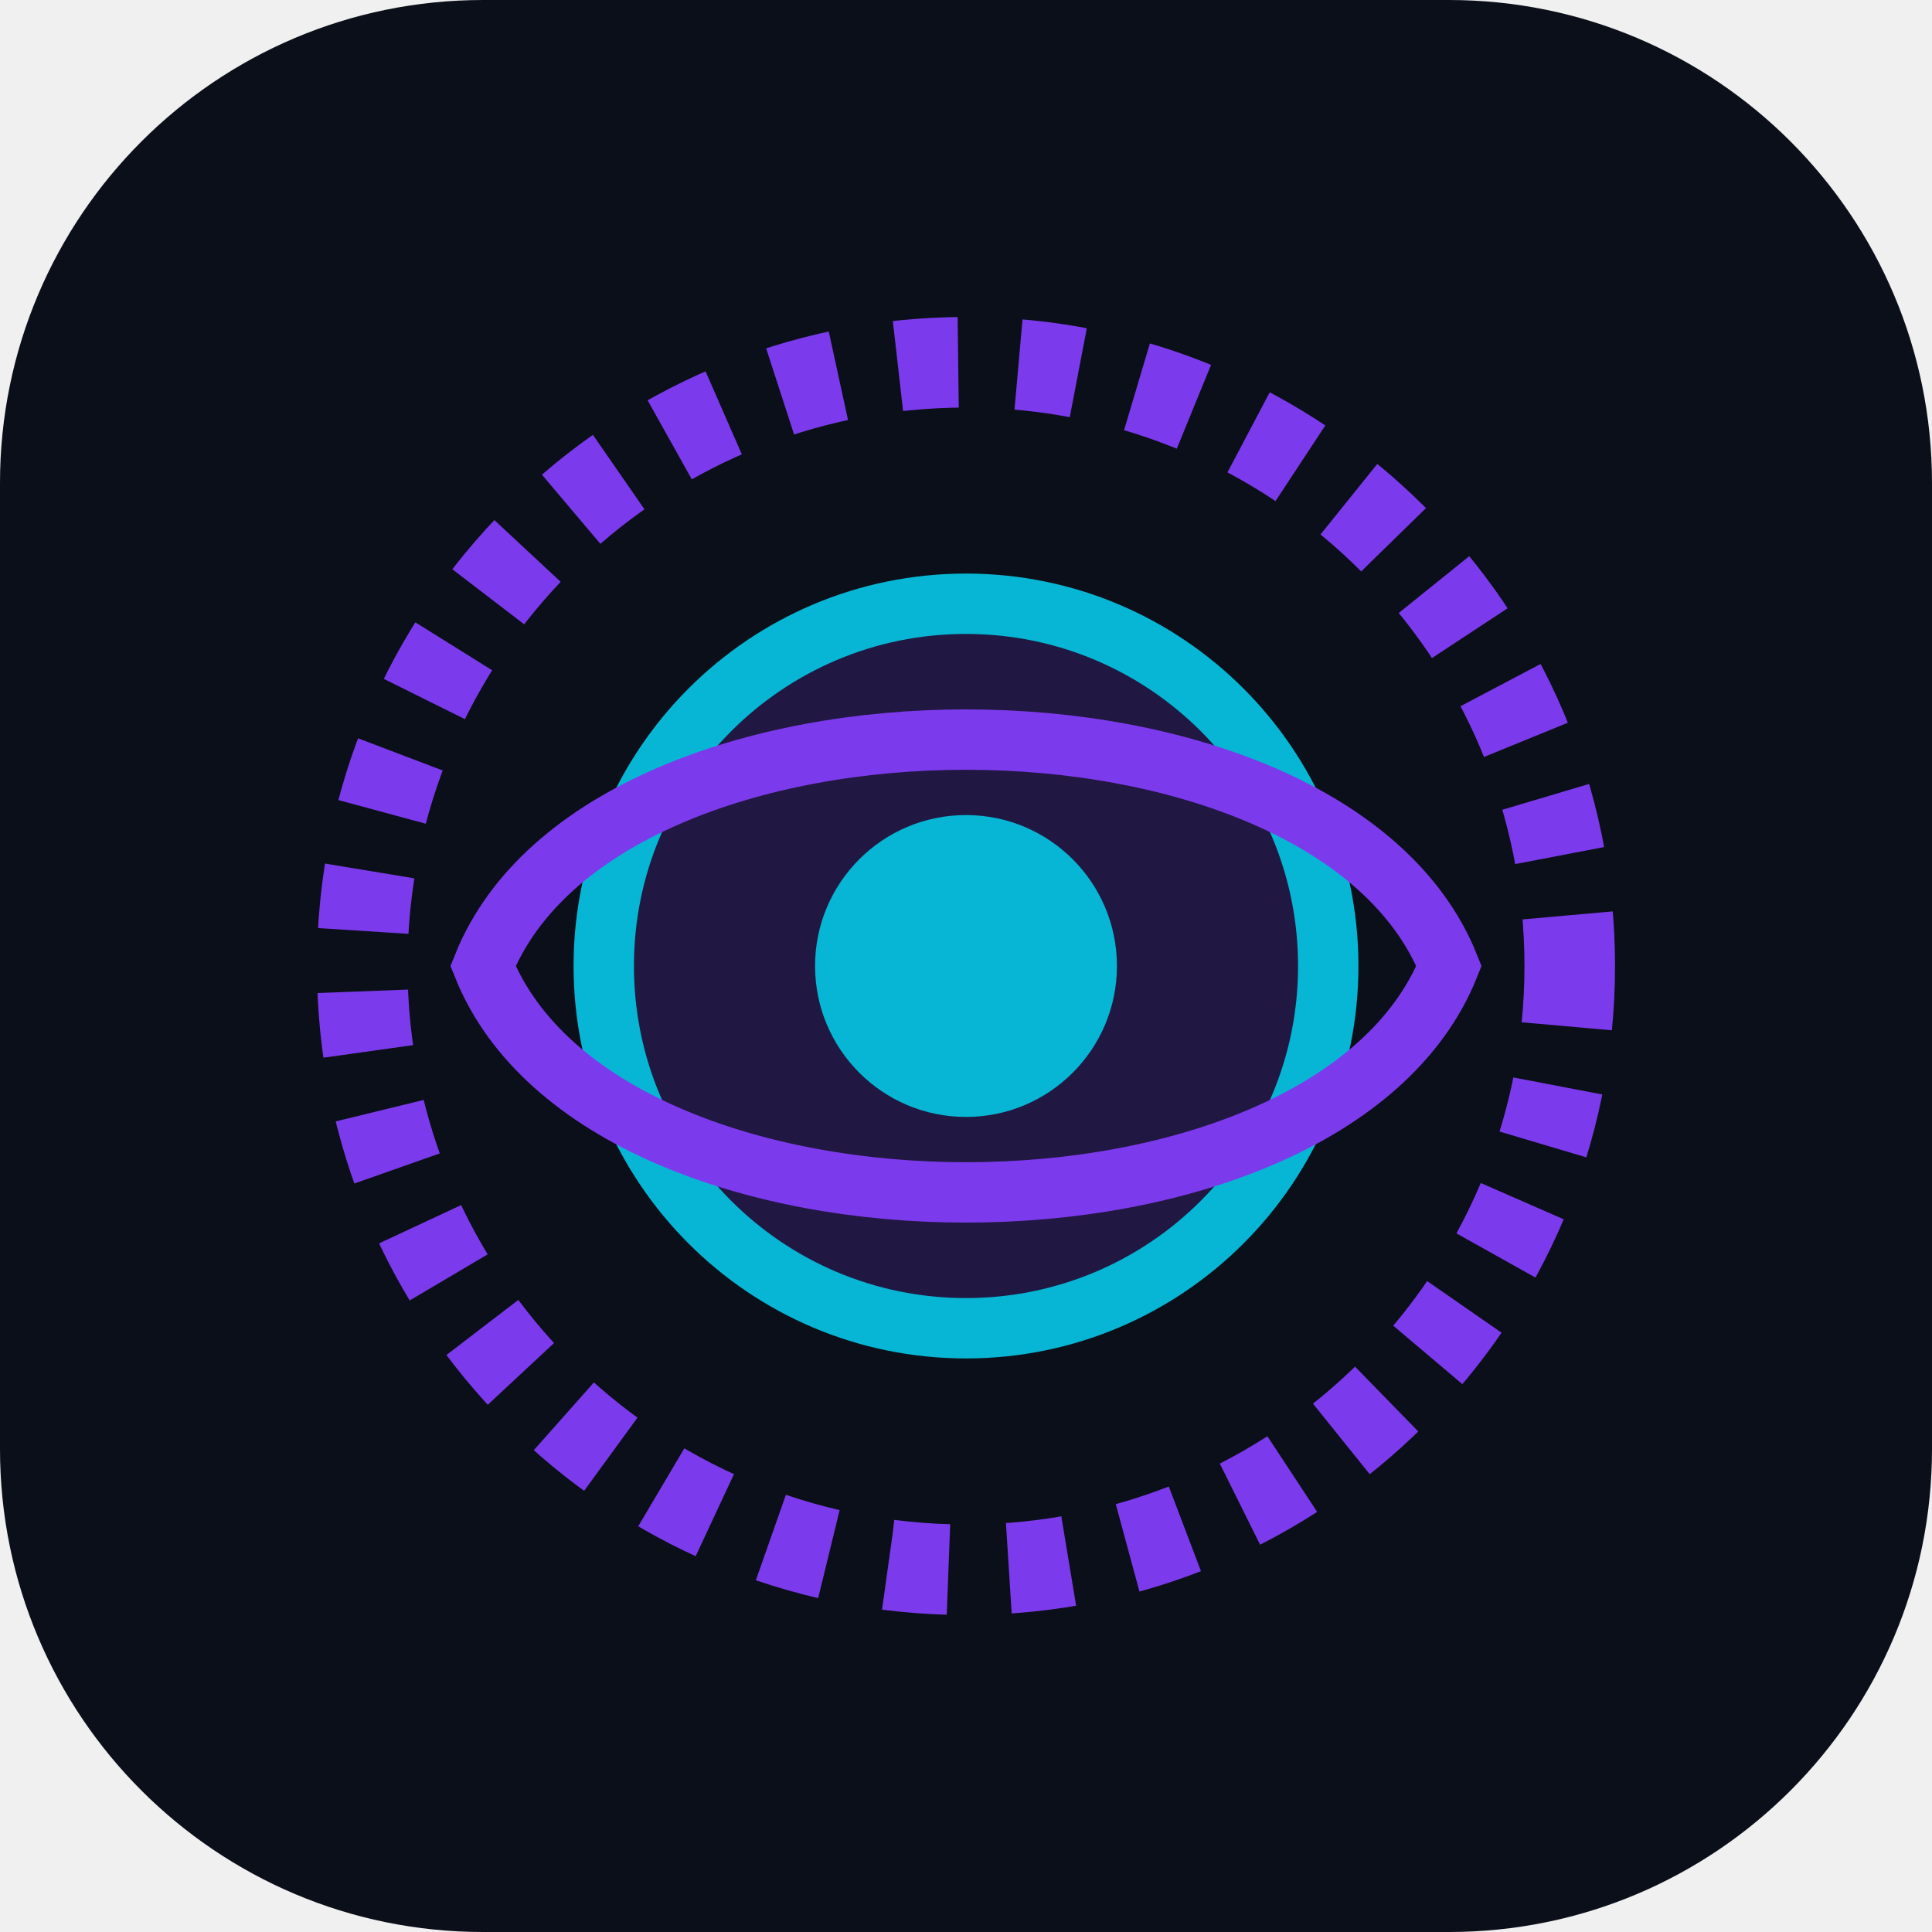
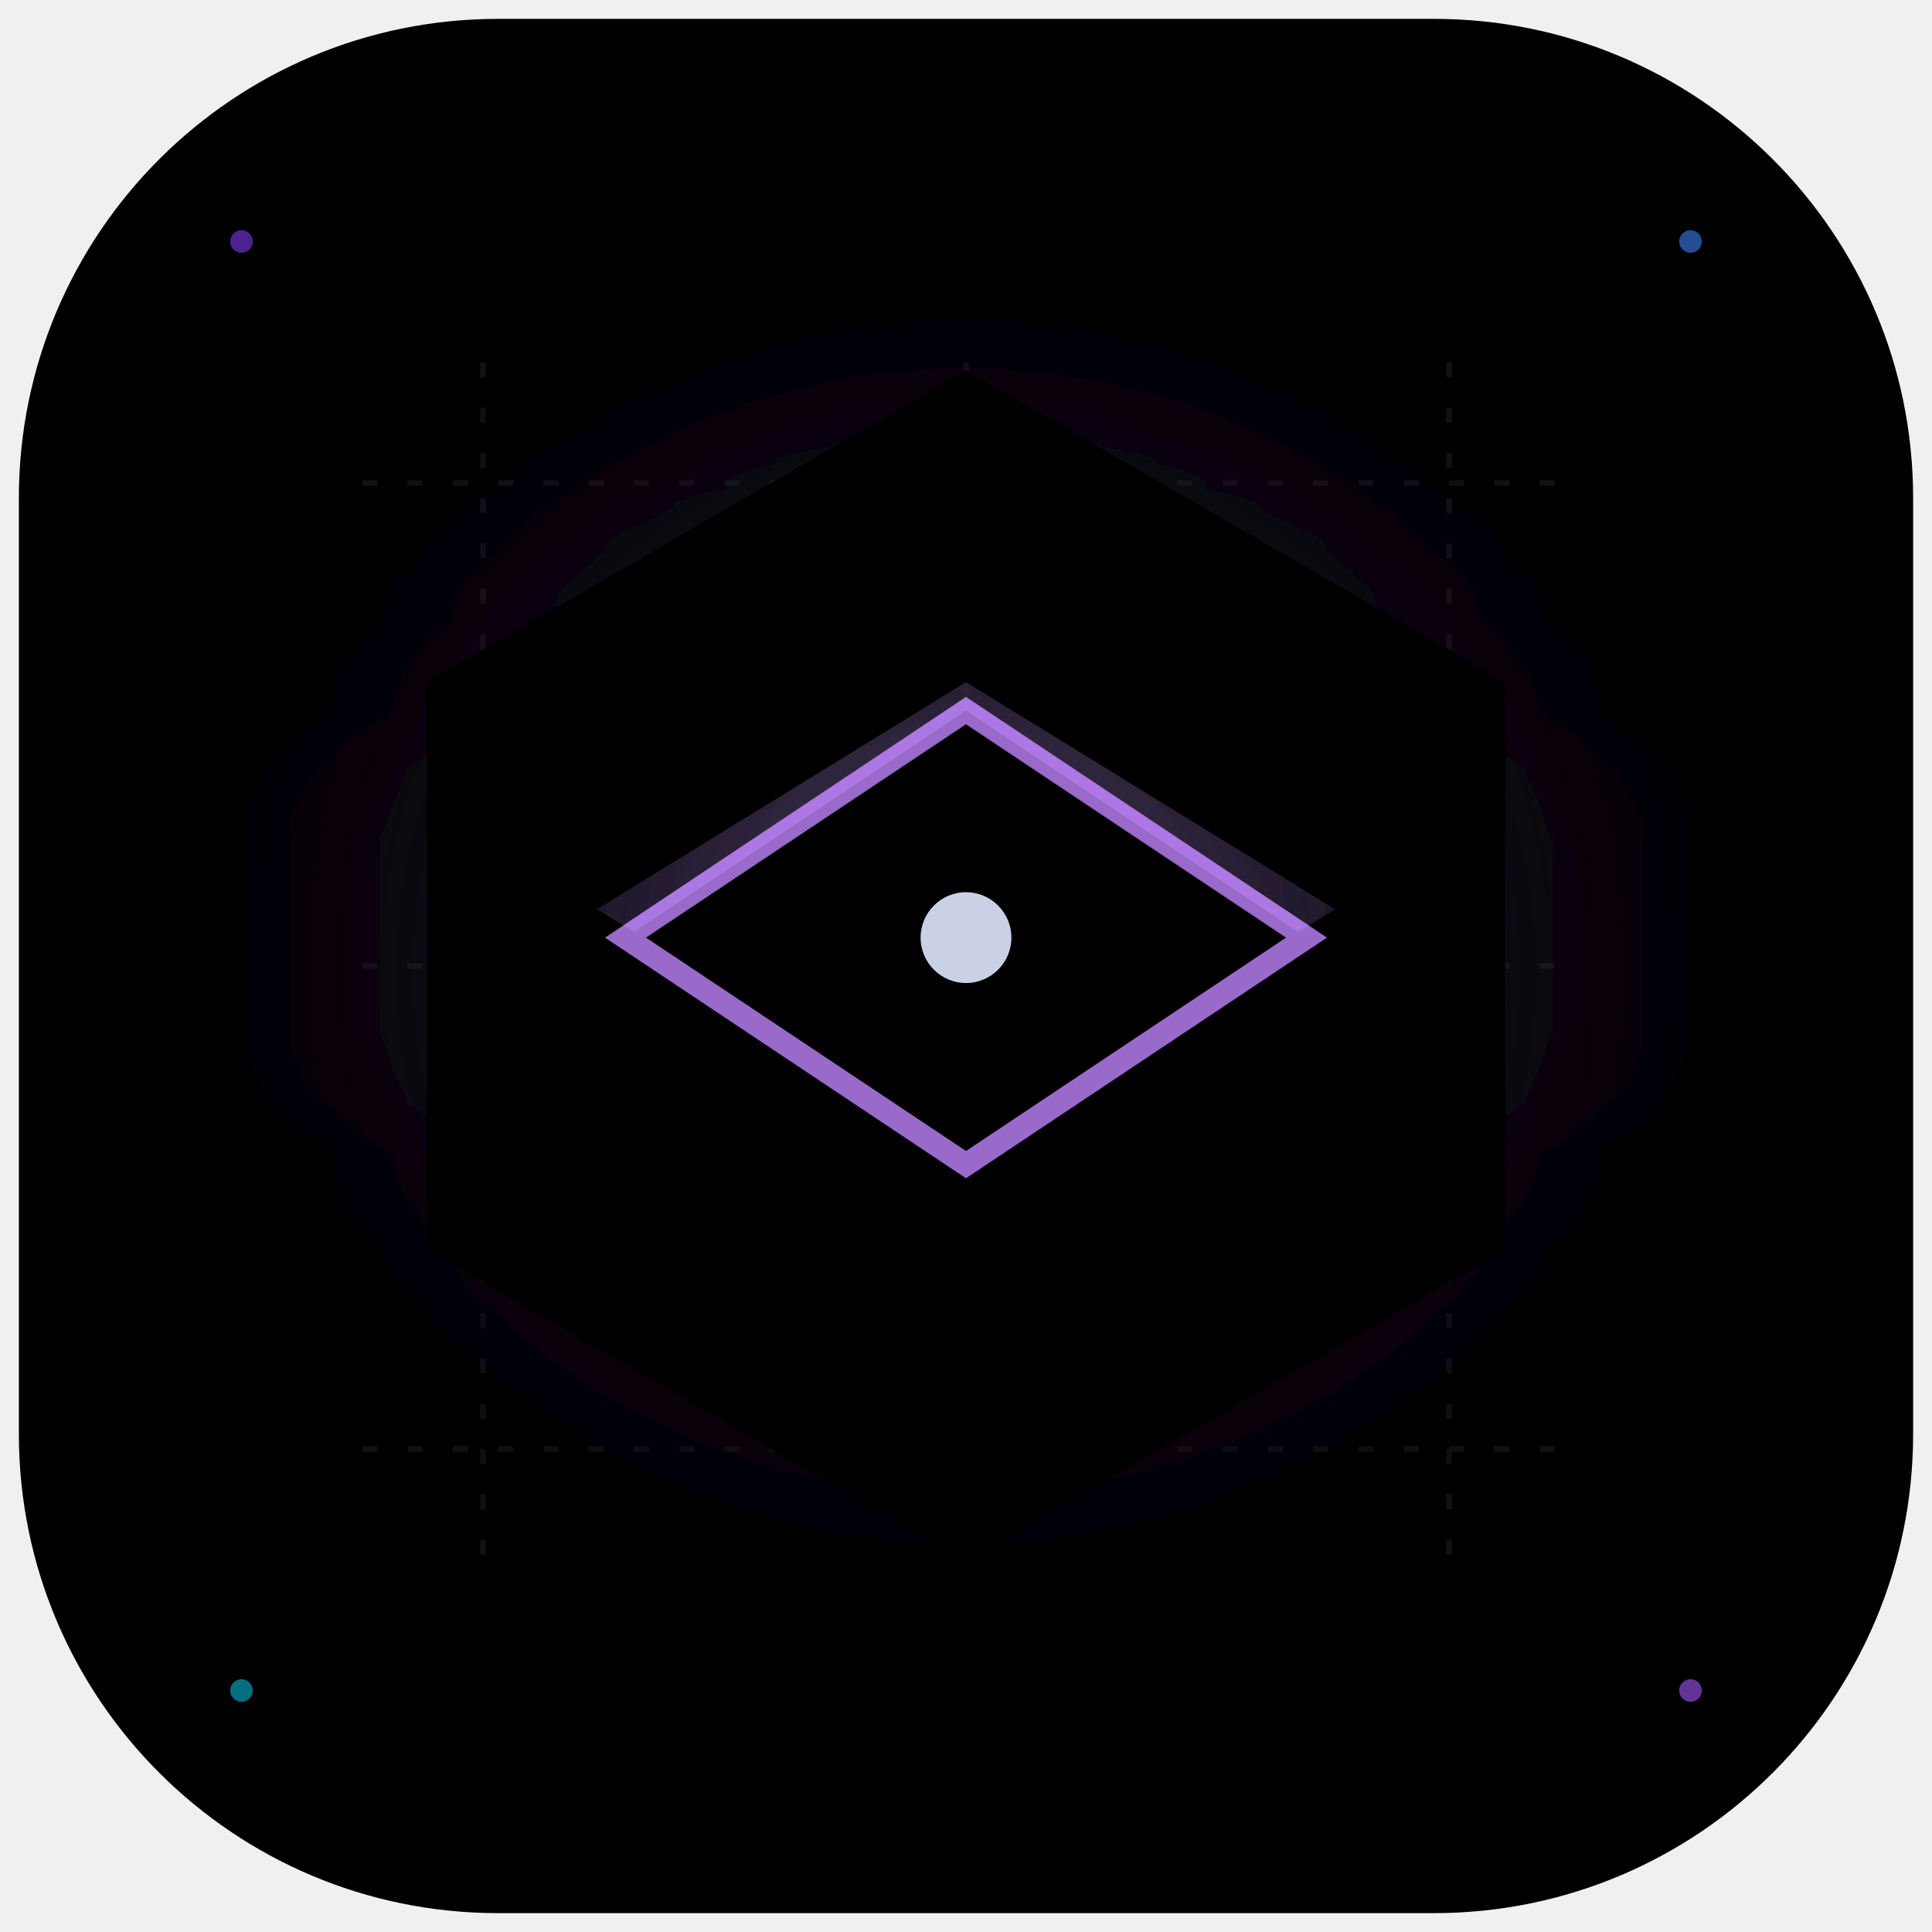
<svg xmlns="http://www.w3.org/2000/svg" viewBox="0 0 512 512" fill="none">
-   <rect width="512" height="512" rx="128" fill="#0B0F19" />
-   <circle cx="256" cy="256" r="160" stroke="#7C3AED" stroke-width="24" stroke-dasharray="16 16" />
-   <circle cx="256" cy="256" r="96" fill="#7C3AED" fill-opacity="0.2" stroke="#06B6D4" stroke-width="16" />
-   <circle cx="256" cy="256" r="40" fill="#06B6D4" />
-   <path d="M128 256C160 176 352 176 384 256C352 336 160 336 128 256Z" stroke="#7C3AED" stroke-width="16" stroke-linecap="round" />
+   <defs>
+     <linearGradient id="bg-grad" x1="0%" y1="0%" x2="100%" y2="100%">
+       <stop offset="0%" stopColor="#111827" />
+       <stop offset="50%" stopColor="#0B0F19" />
+       <stop offset="100%" stopColor="#050811" />
+     </linearGradient>
+     <linearGradient id="border-grad" x1="0%" y1="0%" x2="100%" y2="100%">
+       <stop offset="0%" stopColor="#7C3AED" stopOpacity="0.6" />
+       <stop offset="50%" stopColor="#3B82F6" stopOpacity="0.2" />
+       <stop offset="100%" stopColor="#06B6D4" stopOpacity="0.5" />
+     </linearGradient>
+     <radialGradient id="radial-glow" cx="50%" cy="50%" r="50%">
+       <stop offset="0%" stopColor="#7C3AED" stopOpacity="0.45" />
+       <stop offset="60%" stopColor="#3B82F6" stopOpacity="0.15" />
+       <stop offset="100%" stopColor="#0B0F19" stopOpacity="0" />
+     </radialGradient>
+     <linearGradient id="ribbon-1" x1="10%" y1="0%" x2="90%" y2="100%">
+       <stop offset="0%" stopColor="#C084FC" />
+       <stop offset="40%" stopColor="#9333EA" />
+       <stop offset="75%" stopColor="#7C3AED" />
+       <stop offset="100%" stopColor="#3B82F6" />
+     </linearGradient>
+     <linearGradient id="ribbon-2" x1="100%" y1="10%" x2="0%" y2="90%">
+       <stop offset="0%" stopColor="#38BDF8" />
+       <stop offset="30%" stopColor="#3B82F6" />
+       <stop offset="65%" stopColor="#7C3AED" />
+       <stop offset="100%" stopColor="#A855F7" />
+     </linearGradient>
+     <linearGradient id="crystal-core" x1="0%" y1="0%" x2="100%" y2="100%">
+       <stop offset="0%" stopColor="#2DD4BF" stopOpacity="0.9" />
+       <stop offset="50%" stopColor="#06B6D4" stopOpacity="0.75" />
+       <stop offset="100%" stopColor="#3B82F6" stopOpacity="0.5" />
+     </linearGradient>
+     <filter id="glow" x="-20%" y="-20%" width="140%" height="140%">
+       <feGaussianBlur stdDeviation="16" result="blur" />
+       <feComposite in="SourceGraphic" in2="blur" operator="over" />
+     </filter>
+   </defs>
+   <rect x="8" y="8" width="496" height="496" rx="124" fill="url(#bg-grad)" stroke="url(#border-grad)" stroke-width="6" />
+   <circle cx="256" cy="256" r="180" fill="url(#radial-glow)" />
+   <g opacity="0.08" stroke="#FFFFFF" stroke-width="1.5">
+     <line x1="128" y1="96" x2="128" y2="416" stroke-dasharray="4 8" />
+     <line x1="256" y1="96" x2="256" y2="416" stroke-dasharray="4 8" />
+     <line x1="384" y1="96" x2="384" y2="416" stroke-dasharray="4 8" />
+     <line x1="96" y1="128" x2="416" y2="128" stroke-dasharray="4 8" />
+     <line x1="96" y1="256" x2="416" y2="256" stroke-dasharray="4 8" />
+     <line x1="96" y1="384" x2="416" y2="384" stroke-dasharray="4 8" />
+   </g>
+   <g transform="translate(68, 68) scale(3.76)" filter="url(#glow)">
+     <path d="M 50 8 L 88 30 L 76 46 L 50 30 L 24 46 L 12 30 Z" fill="url(#ribbon-1)" />
+     <path d="M 88 30 L 88 70 L 50 92 L 12 70 L 12 30 L 24 46 L 50 62 L 76 46 Z" fill="url(#ribbon-2)" />
+     <polygon points="50,32 74,48 50,64 26,48" fill="url(#crystal-core)" stroke="#C084FC" stroke-width="1.6" stroke-opacity="0.8" />
+     <circle cx="50" cy="48" r="3.2" fill="#E0E7FF" opacity="0.9" />
+   </g>
+   <circle cx="64" cy="64" r="3" fill="#7C3AED" opacity="0.6" />
+   <circle cx="448" cy="64" r="3" fill="#3B82F6" opacity="0.6" />
+   <circle cx="64" cy="448" r="3" fill="#06B6D4" opacity="0.6" />
+   <circle cx="448" cy="448" r="3" fill="#A855F7" opacity="0.6" />
</svg>
